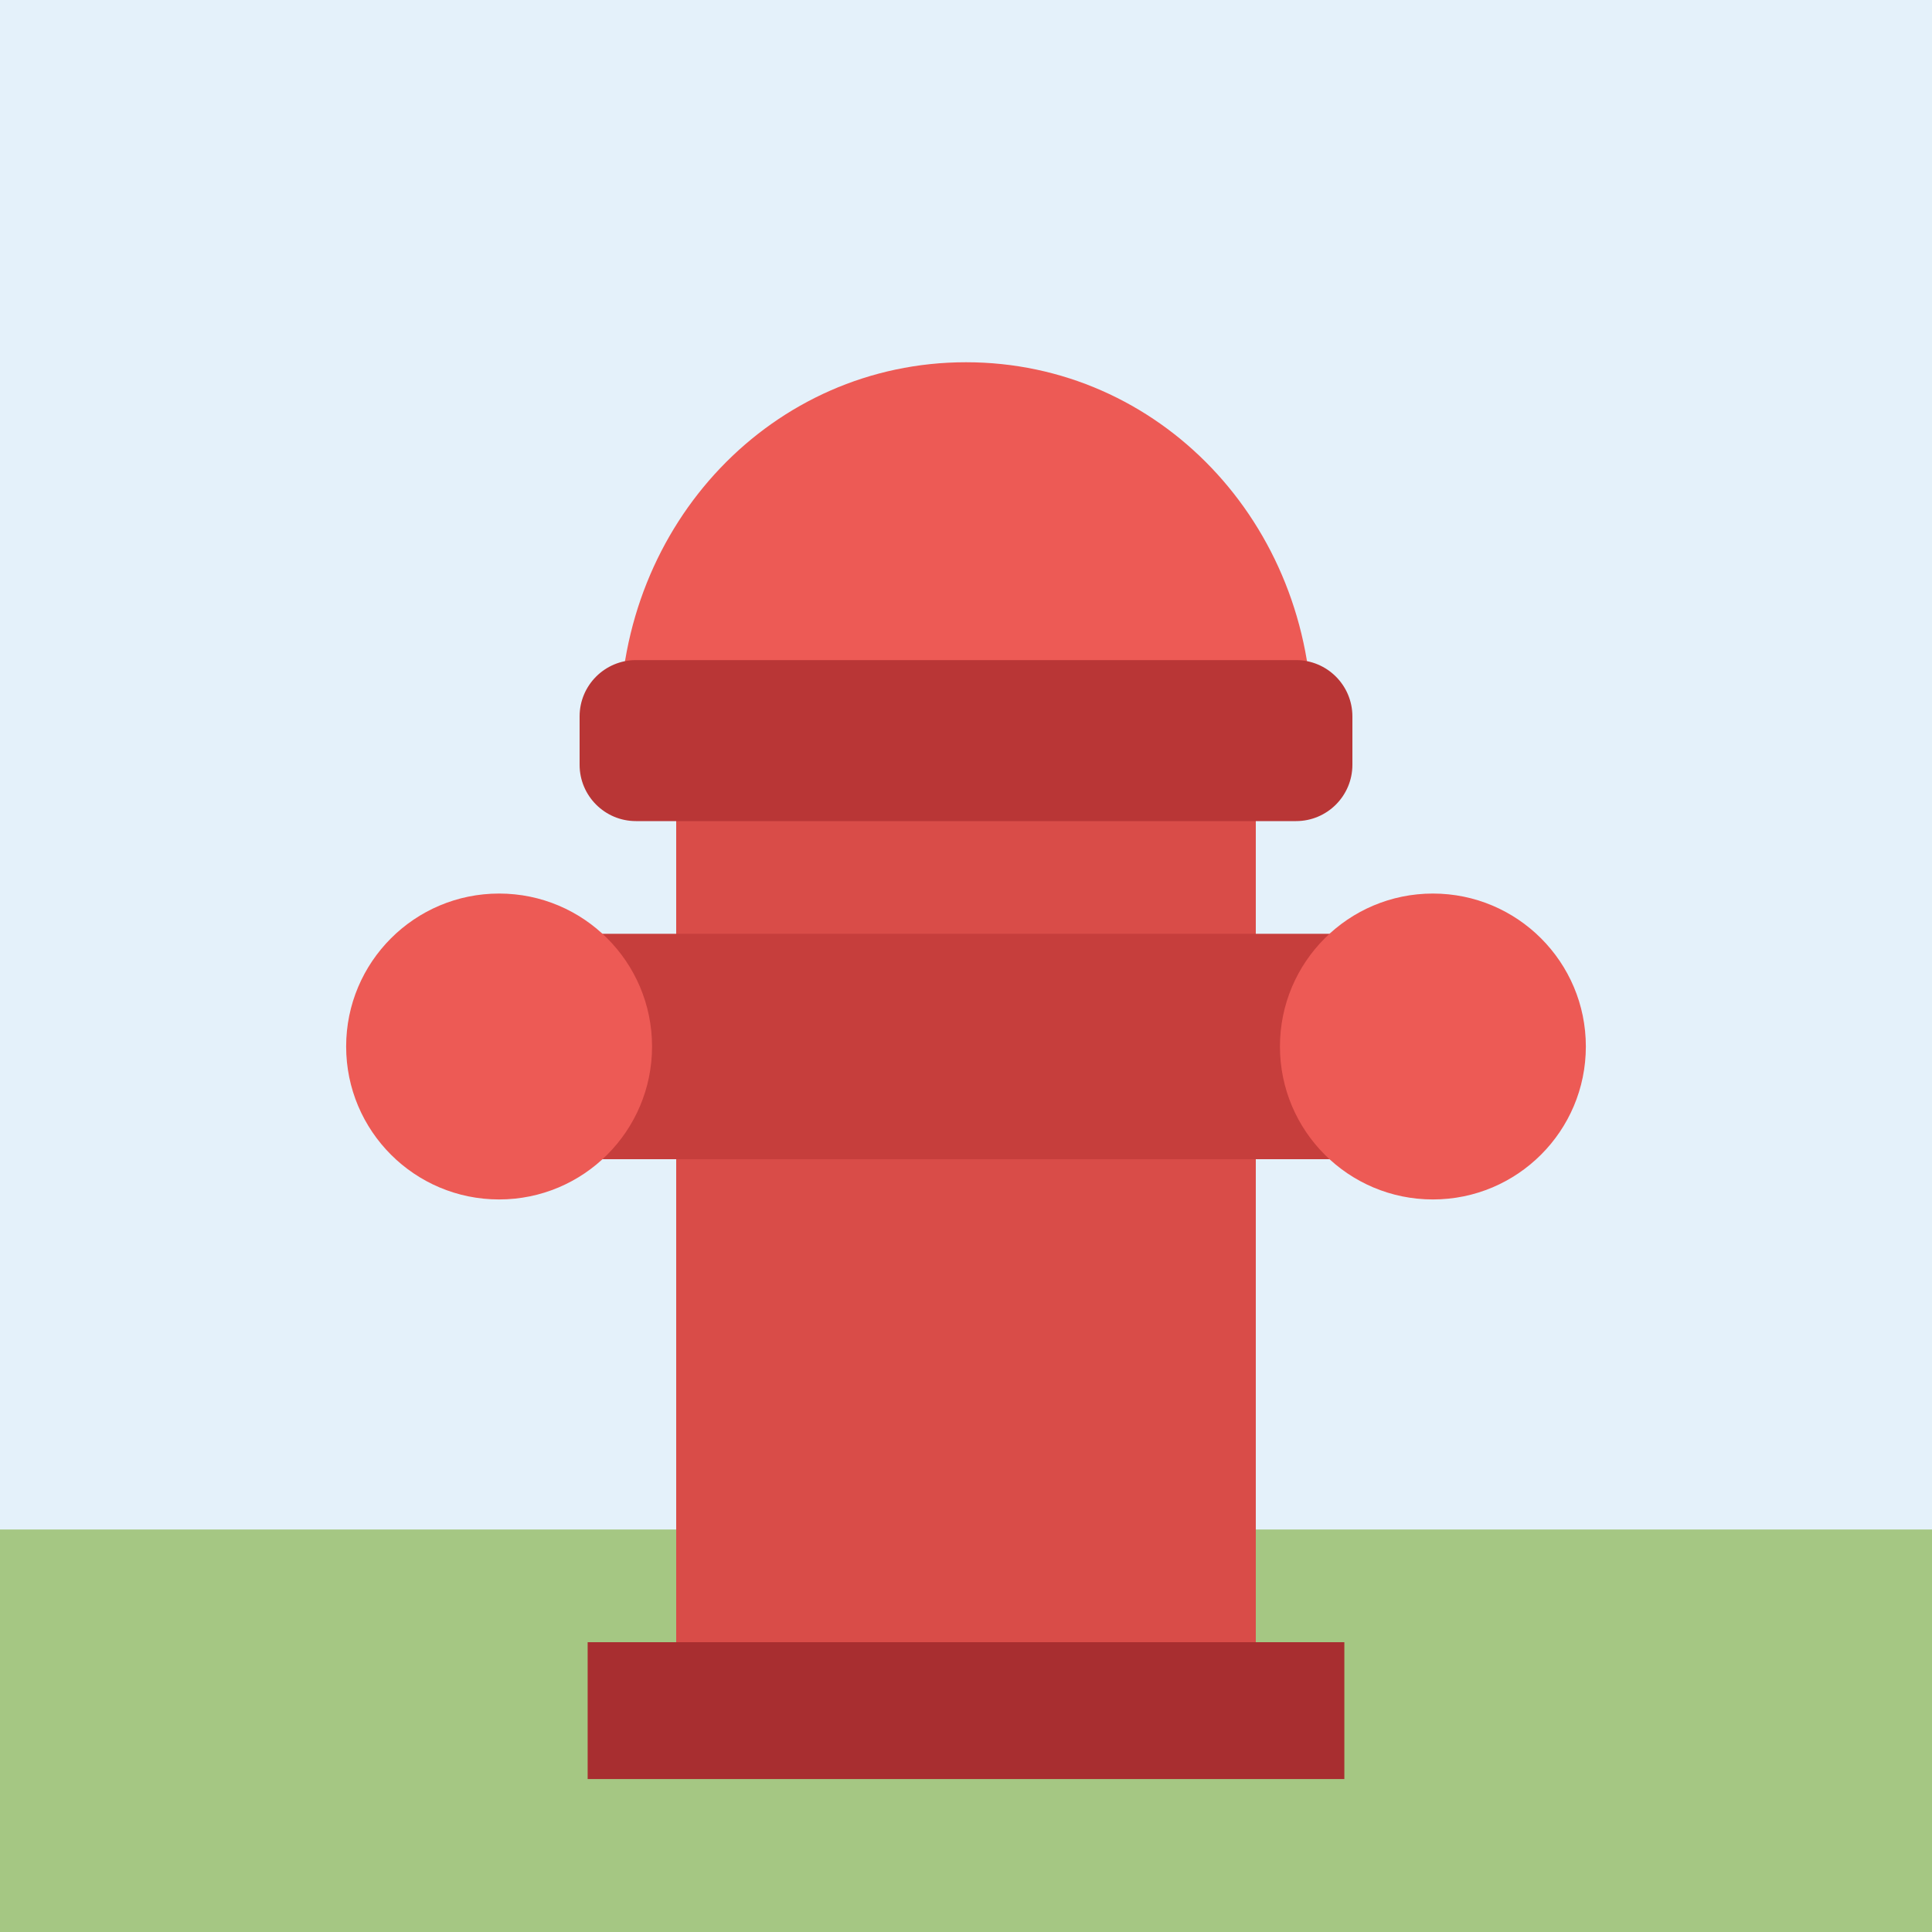
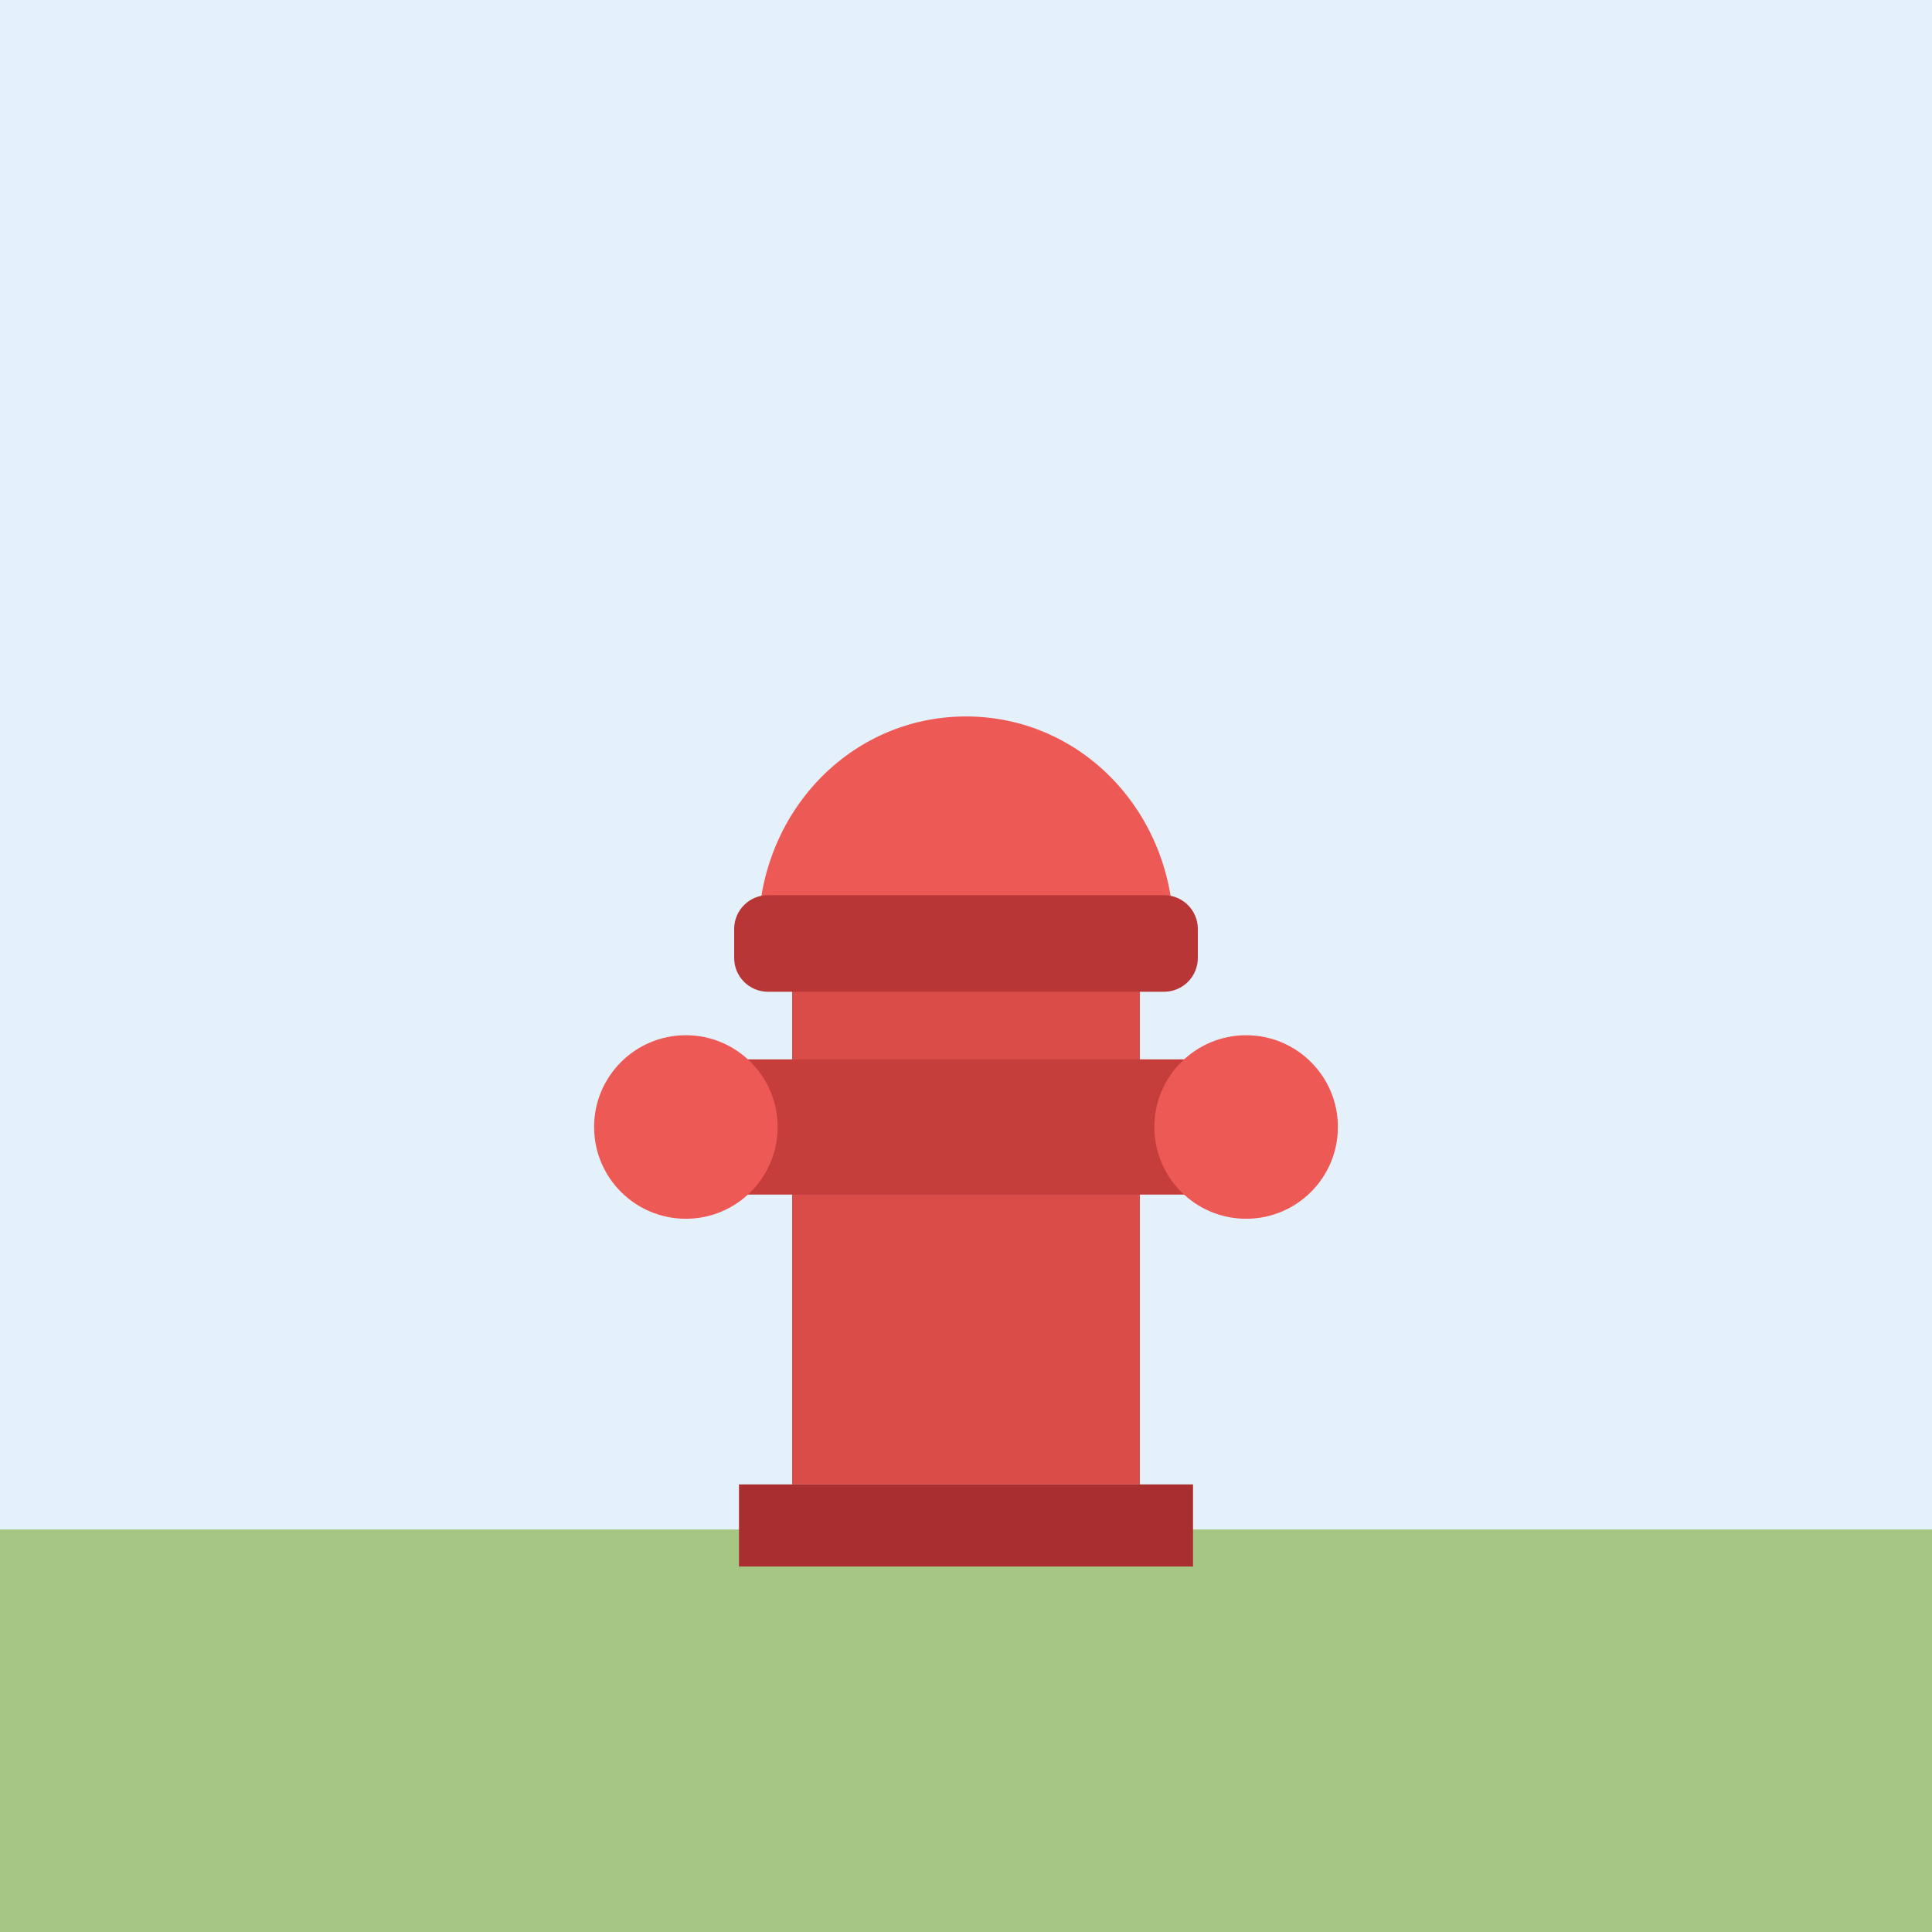
<svg xmlns="http://www.w3.org/2000/svg" viewBox="0 0 240 240" role="img" aria-labelledby="title">
  <rect width="240" height="240" fill="#e4f1fa" />
  <path d="M0 190h240v50H0z" fill="#a5c783" />
-   <path d="M84 97h72v107H84z" fill="#d94c48" />
-   <path d="M77 90c0-25 19-45 43-45s43 20 43 45z" fill="#ed5a55" />
-   <rect x="72" y="82" width="96" height="20" rx="7" fill="#b93636" />
-   <rect x="62" y="116" width="116" height="28" rx="8" fill="#c63e3c" />
-   <circle cx="62" cy="130" r="19" fill="#ed5a55" />
-   <circle cx="178" cy="130" r="19" fill="#ed5a55" />
-   <path d="M73 204h94v17H73z" fill="#a82e30" />
+   <g transform="translate(48 62) scale(.6)">
+     <path d="M84 97h72v107H84z" fill="#d94c48" />
+     <path d="M77 90c0-25 19-45 43-45s43 20 43 45z" fill="#ed5a55" />
+     <rect x="72" y="82" width="96" height="20" rx="7" fill="#b93636" />
+     <rect x="62" y="116" width="116" height="28" rx="8" fill="#c63e3c" />
+     <circle cx="62" cy="130" r="19" fill="#ed5a55" />
+     <circle cx="178" cy="130" r="19" fill="#ed5a55" />
+     <path d="M73 204h94v17H73z" fill="#a82e30" />
+   </g>
</svg>
